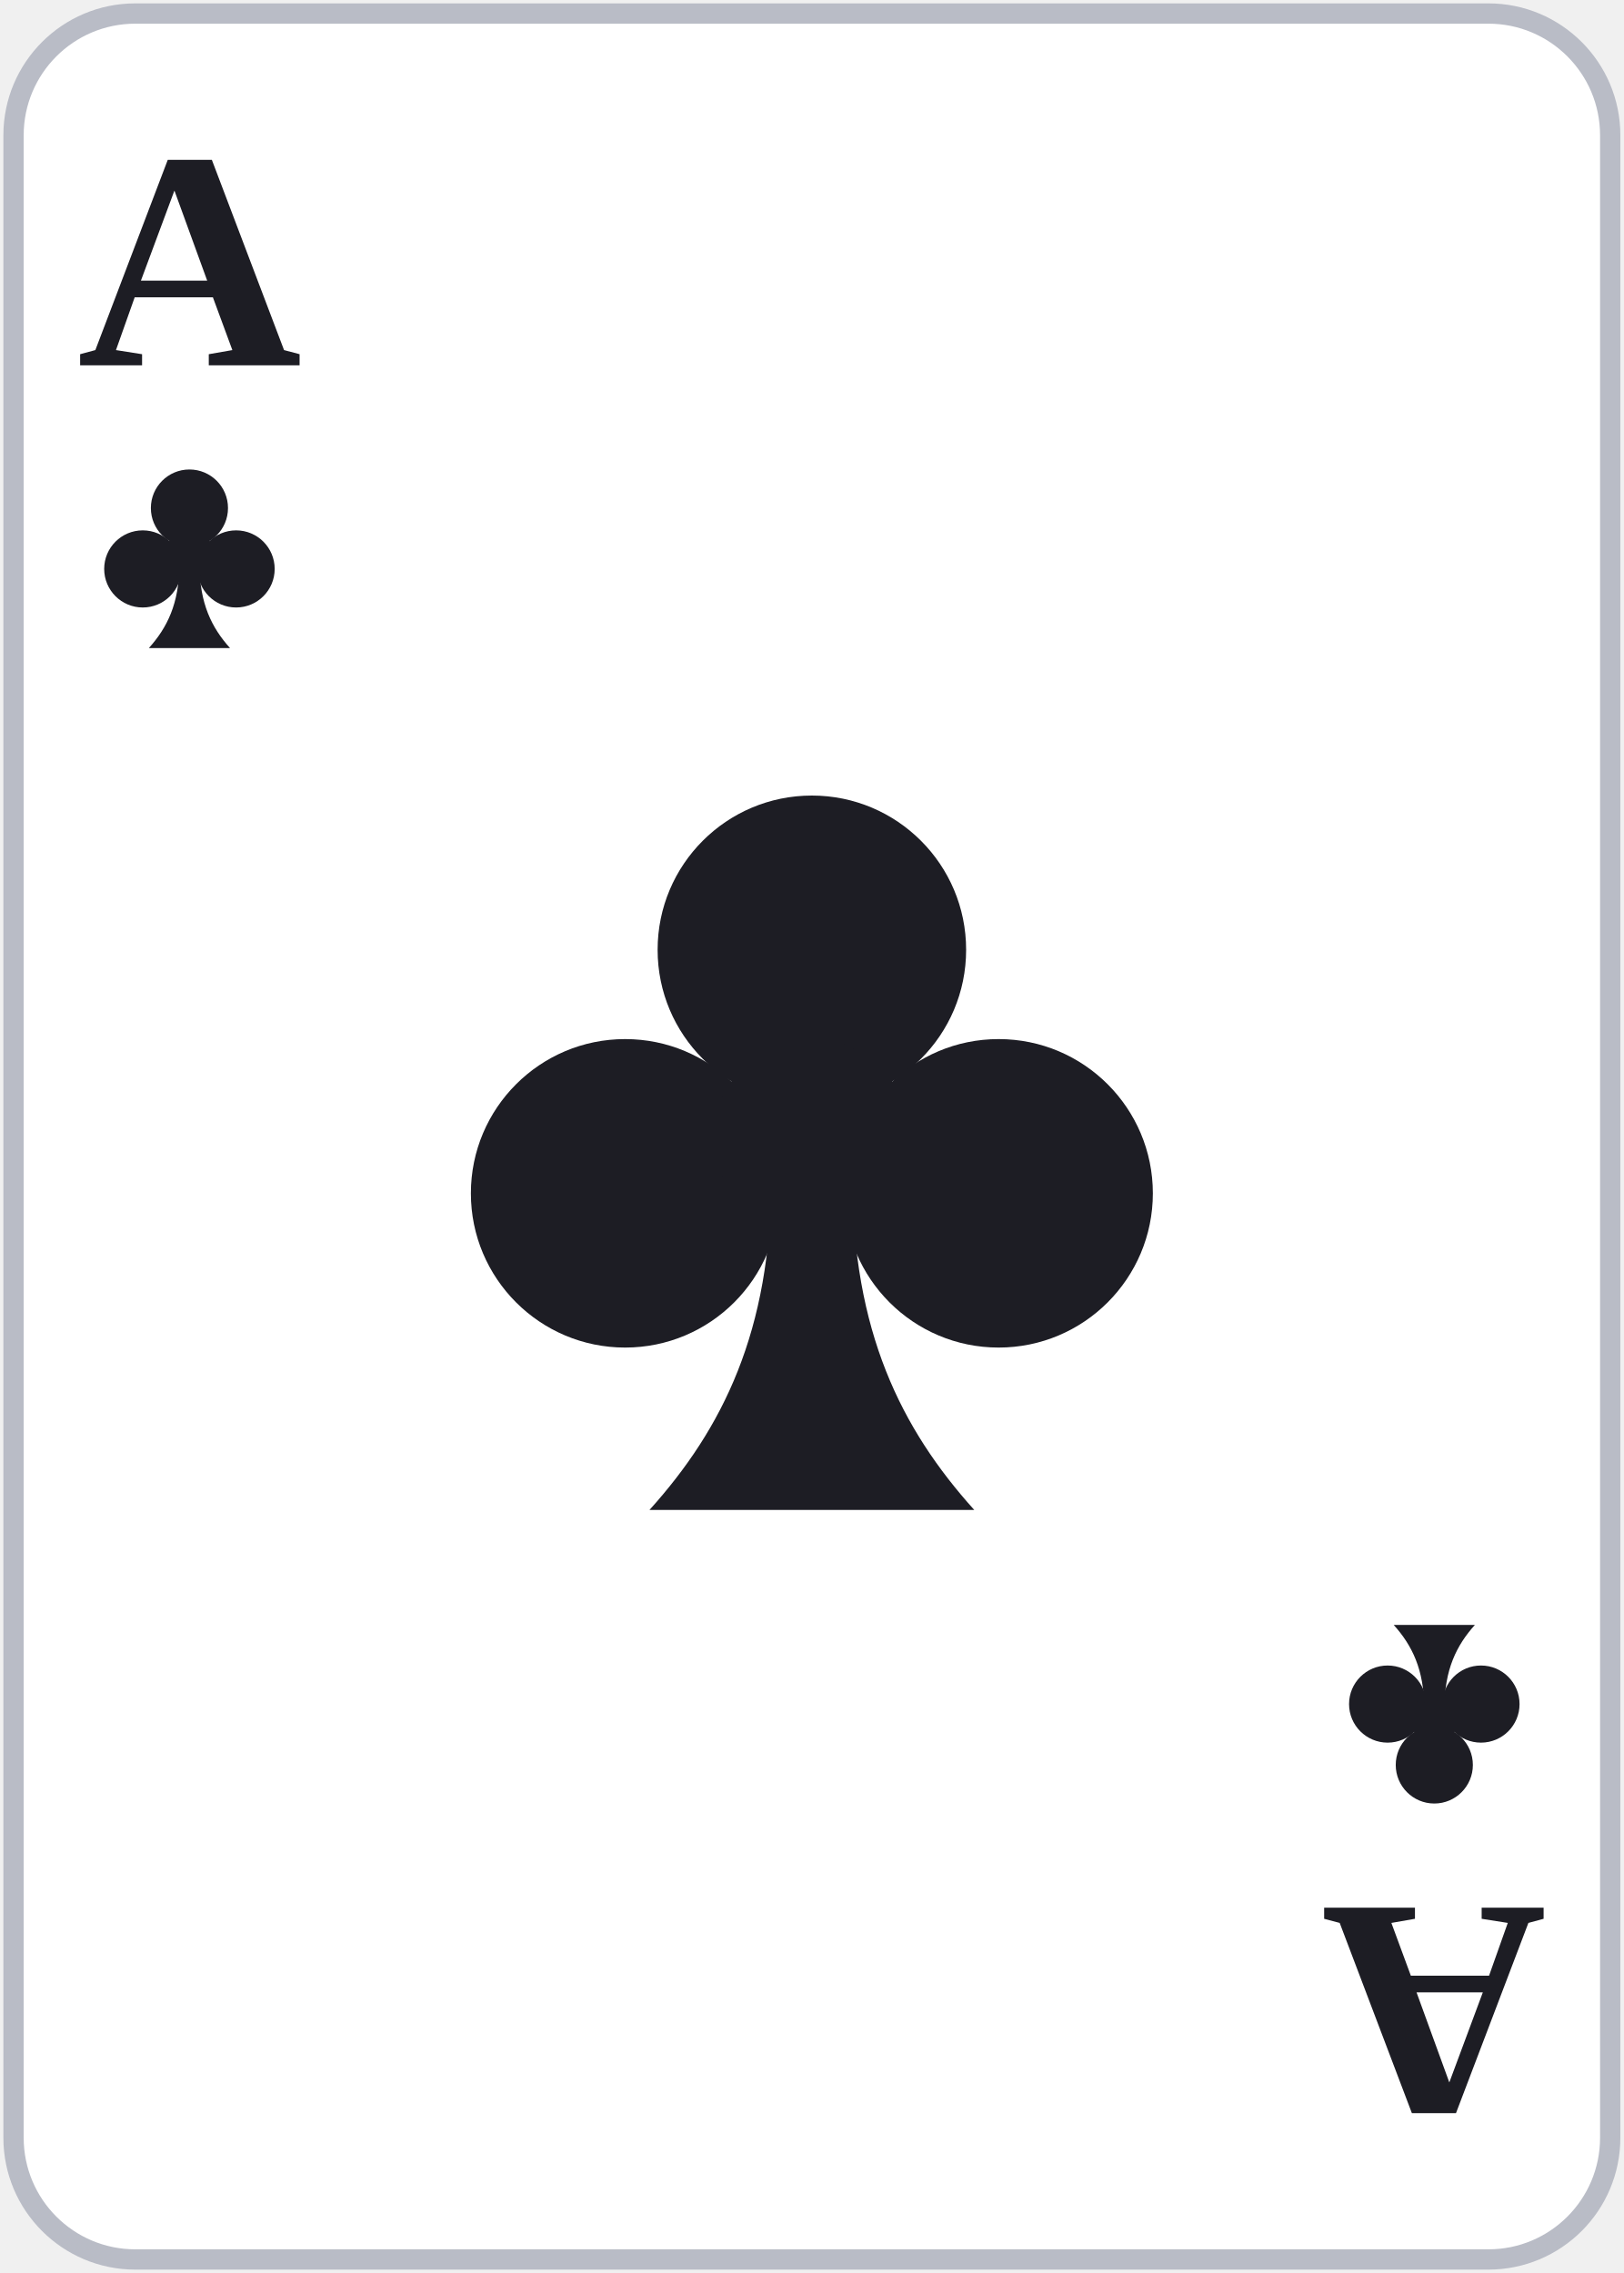
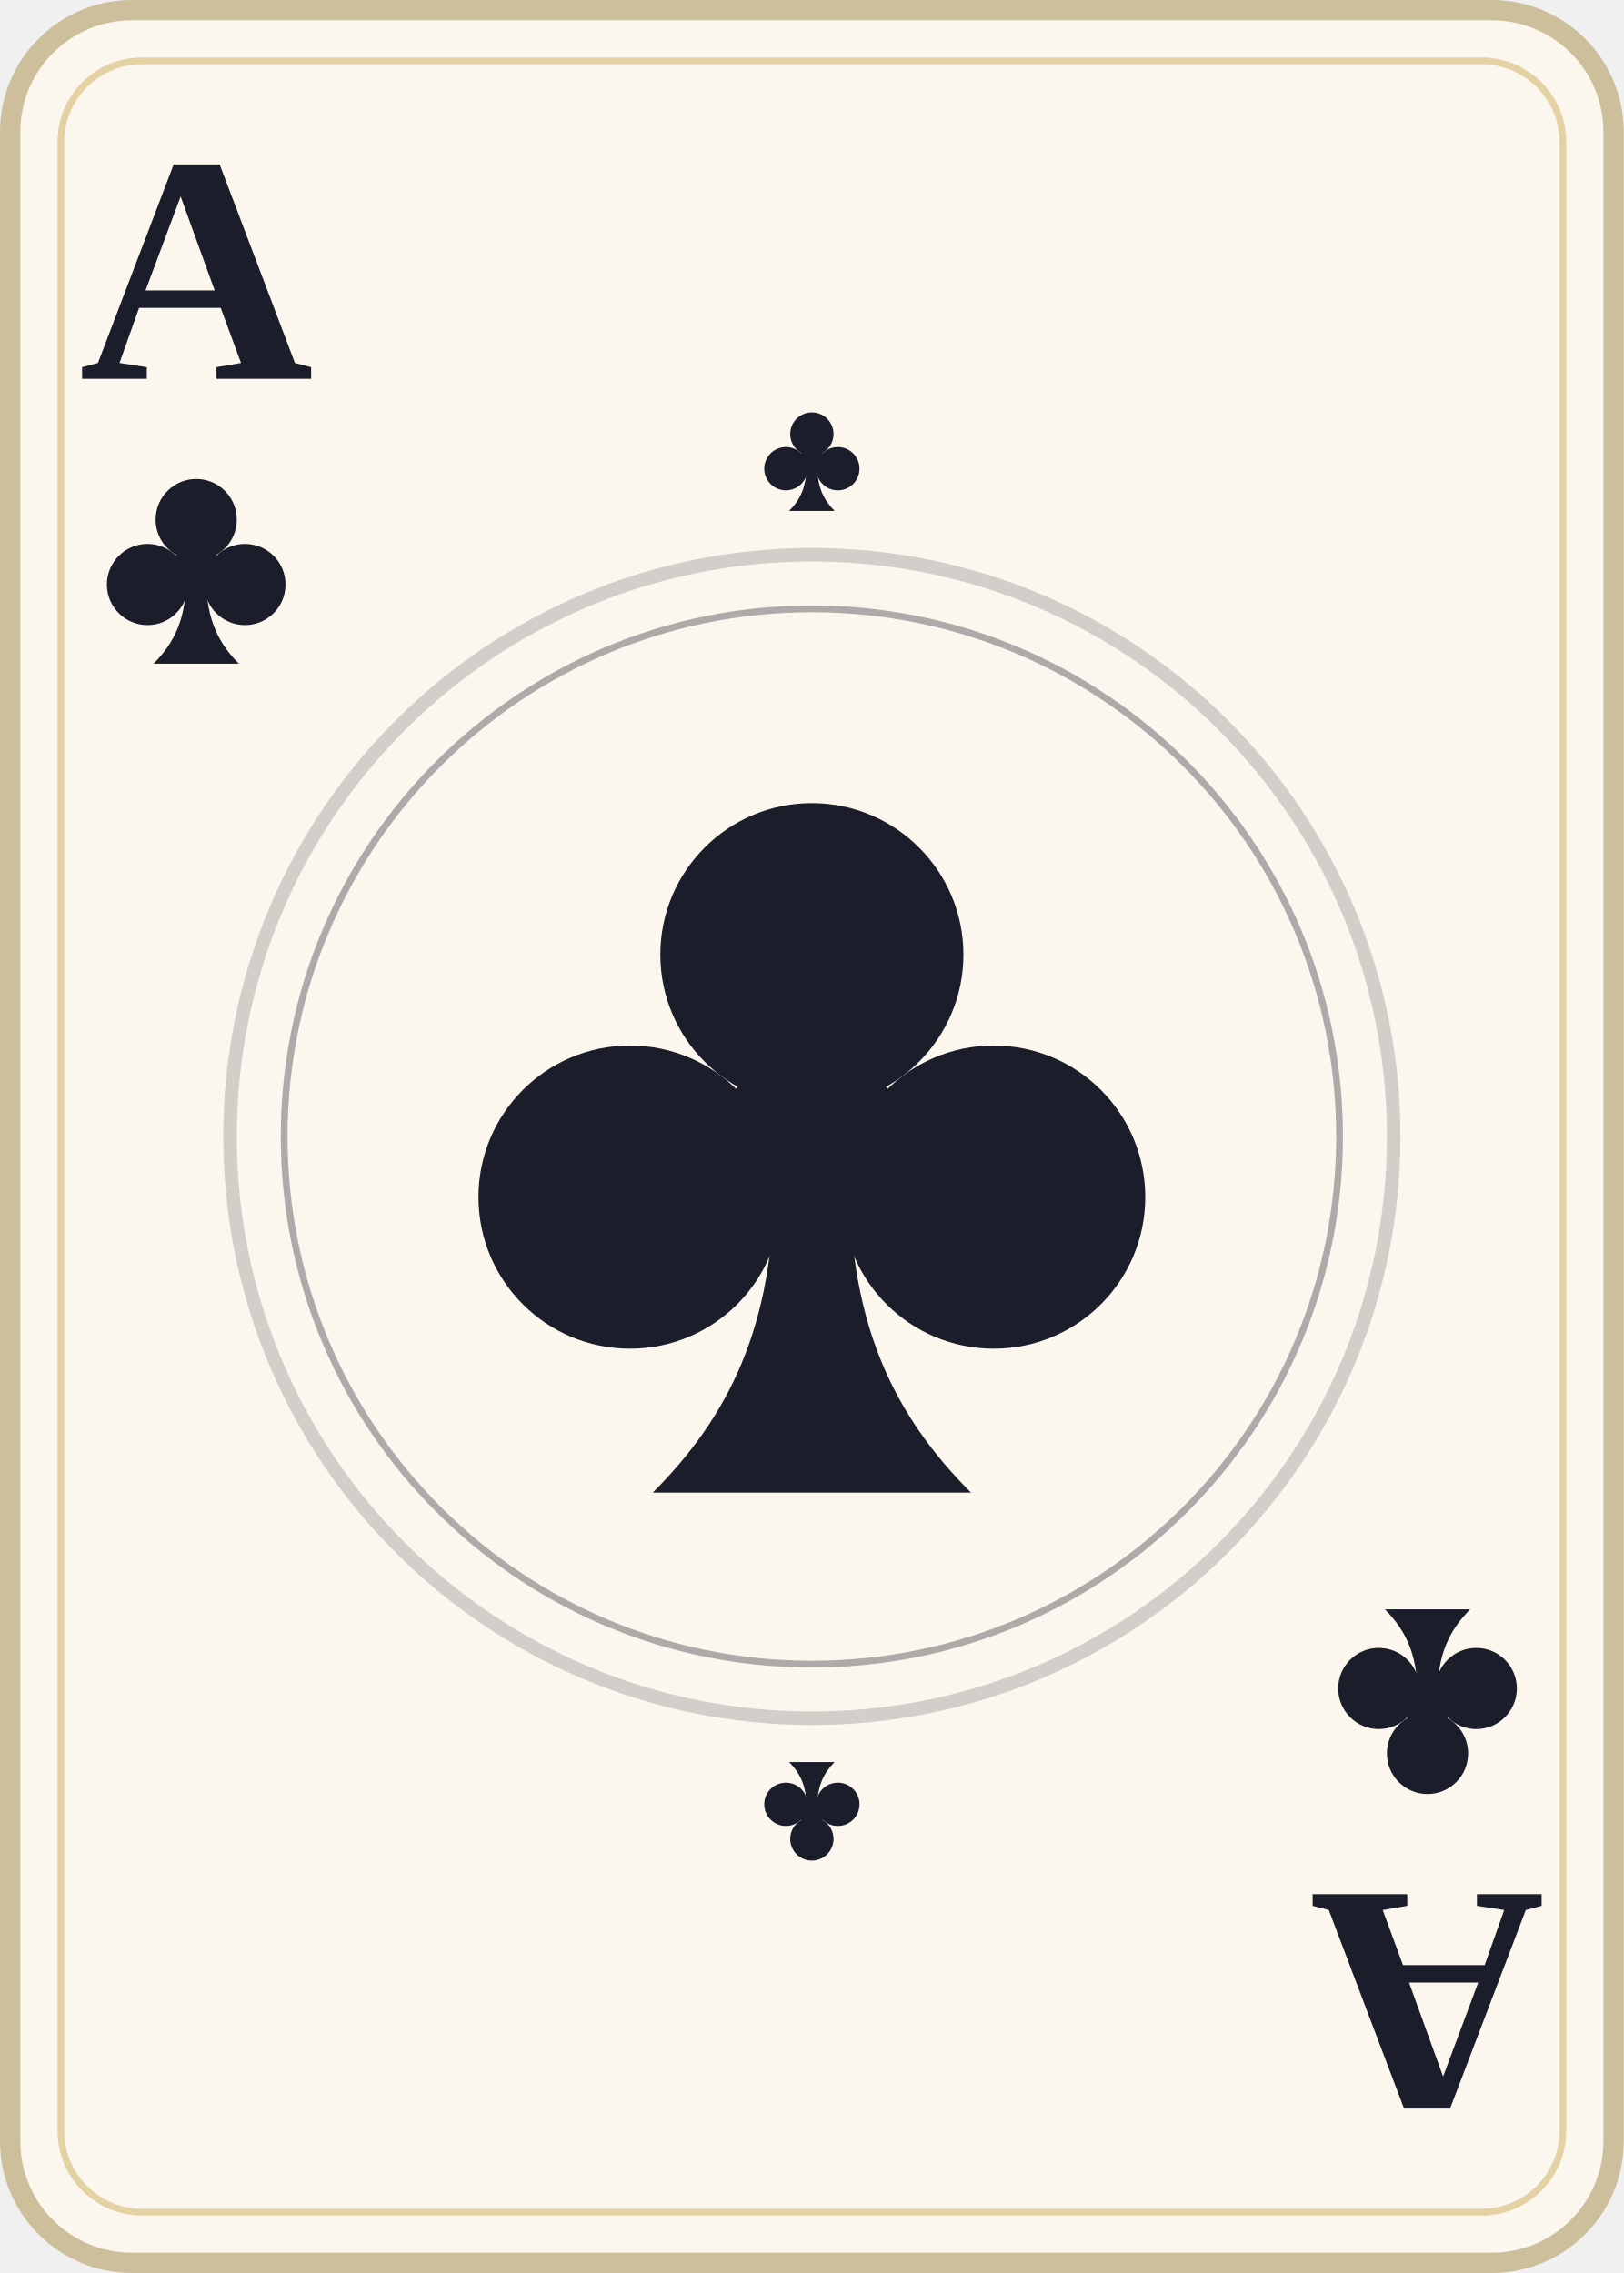
- <svg xmlns="http://www.w3.org/2000/svg" viewBox="0 0 240 336" width="240" height="336">
+ <svg xmlns="http://www.w3.org/2000/svg" viewBox="0 0 240 336" width="240" height="336" data-rank="ACE" data-suit="CLUBS">
  <defs>
    <symbol id="suit" viewBox="0 0 100 100" overflow="visible">
-       <circle cx="50" cy="27" r="19" />
-       <circle cx="27" cy="57" r="19" />
-       <circle cx="73" cy="57" r="19" />
-       <circle cx="50" cy="50" r="12" />
-       <path d="M45 55 C45 74 39 86 30 96 L70 96 C61 86 55 74 55 55 Z" />
+       <circle cx="50" cy="26" r="20" />
+       <circle cx="26" cy="58" r="20" />
+       <circle cx="74" cy="58" r="20" />
+       <circle cx="50" cy="52" r="13" />
+       <path d="M45 56 C45 75 39 87 29 97 L71 97 C61 87 55 75 55 56 Z" />
    </symbol>
  </defs>
-   <rect x="2" y="2" width="236" height="332" rx="18" fill="#ffffff" stroke="#b9bcc6" stroke-width="3" />
-   <g fill="#1d1d24" color="#1d1d24">
-     <use href="#suit" x="0" y="0" width="100" height="100" transform="translate(60 108)  scale(1.2)" />
+   <rect x="1.5" y="1.5" width="237" height="333" rx="18" fill="#fbf7ee" stroke="#cdbf9c" stroke-width="3" />
+   <rect x="9" y="9" width="222" height="318" rx="12" fill="none" stroke="#c9a24a" stroke-opacity="0.45" stroke-width="1" />
+   <g fill="#1b1d2a" color="#1b1d2a">
+     <circle cx="120" cy="168" r="86" fill="none" stroke="currentColor" stroke-opacity="0.18" stroke-width="2" />
+     <circle cx="120" cy="168" r="78" fill="none" stroke="currentColor" stroke-opacity="0.35" stroke-width="1" />
+     <use href="#suit" x="0" y="0" width="100" height="100" transform="translate(64 112)  scale(1.12)" />
+     <use href="#suit" x="0" y="0" width="100" height="100" transform="translate(112 60)  scale(0.16)" />
+     <use href="#suit" x="0" y="0" width="100" height="100" transform="translate(112 260) rotate(180 8 8) scale(0.16)" />
  </g>
-   <g fill="#1d1d24">
-     <text x="28" y="54" text-anchor="middle" font-family="Georgia, 'Times New Roman', serif" font-weight="700" font-size="46">A</text>
-     <use href="#suit" x="0" y="0" width="100" height="100" transform="translate(13 67)  scale(0.3)" />
+   <g fill="#1b1d2a">
+     <text x="29" y="56" text-anchor="middle" font-family="Georgia, 'Times New Roman', serif" font-weight="700" font-size="48">A</text>
+     <use href="#suit" x="0" y="0" width="100" height="100" transform="translate(14 69)  scale(0.3)" />
  </g>
  <g transform="rotate(180 120 168)">
-     <g fill="#1d1d24">
-       <text x="28" y="54" text-anchor="middle" font-family="Georgia, 'Times New Roman', serif" font-weight="700" font-size="46">A</text>
-       <use href="#suit" x="0" y="0" width="100" height="100" transform="translate(13 67)  scale(0.3)" />
+     <g fill="#1b1d2a">
+       <text x="29" y="56" text-anchor="middle" font-family="Georgia, 'Times New Roman', serif" font-weight="700" font-size="48">A</text>
+       <use href="#suit" x="0" y="0" width="100" height="100" transform="translate(14 69)  scale(0.3)" />
    </g>
  </g>
</svg>
